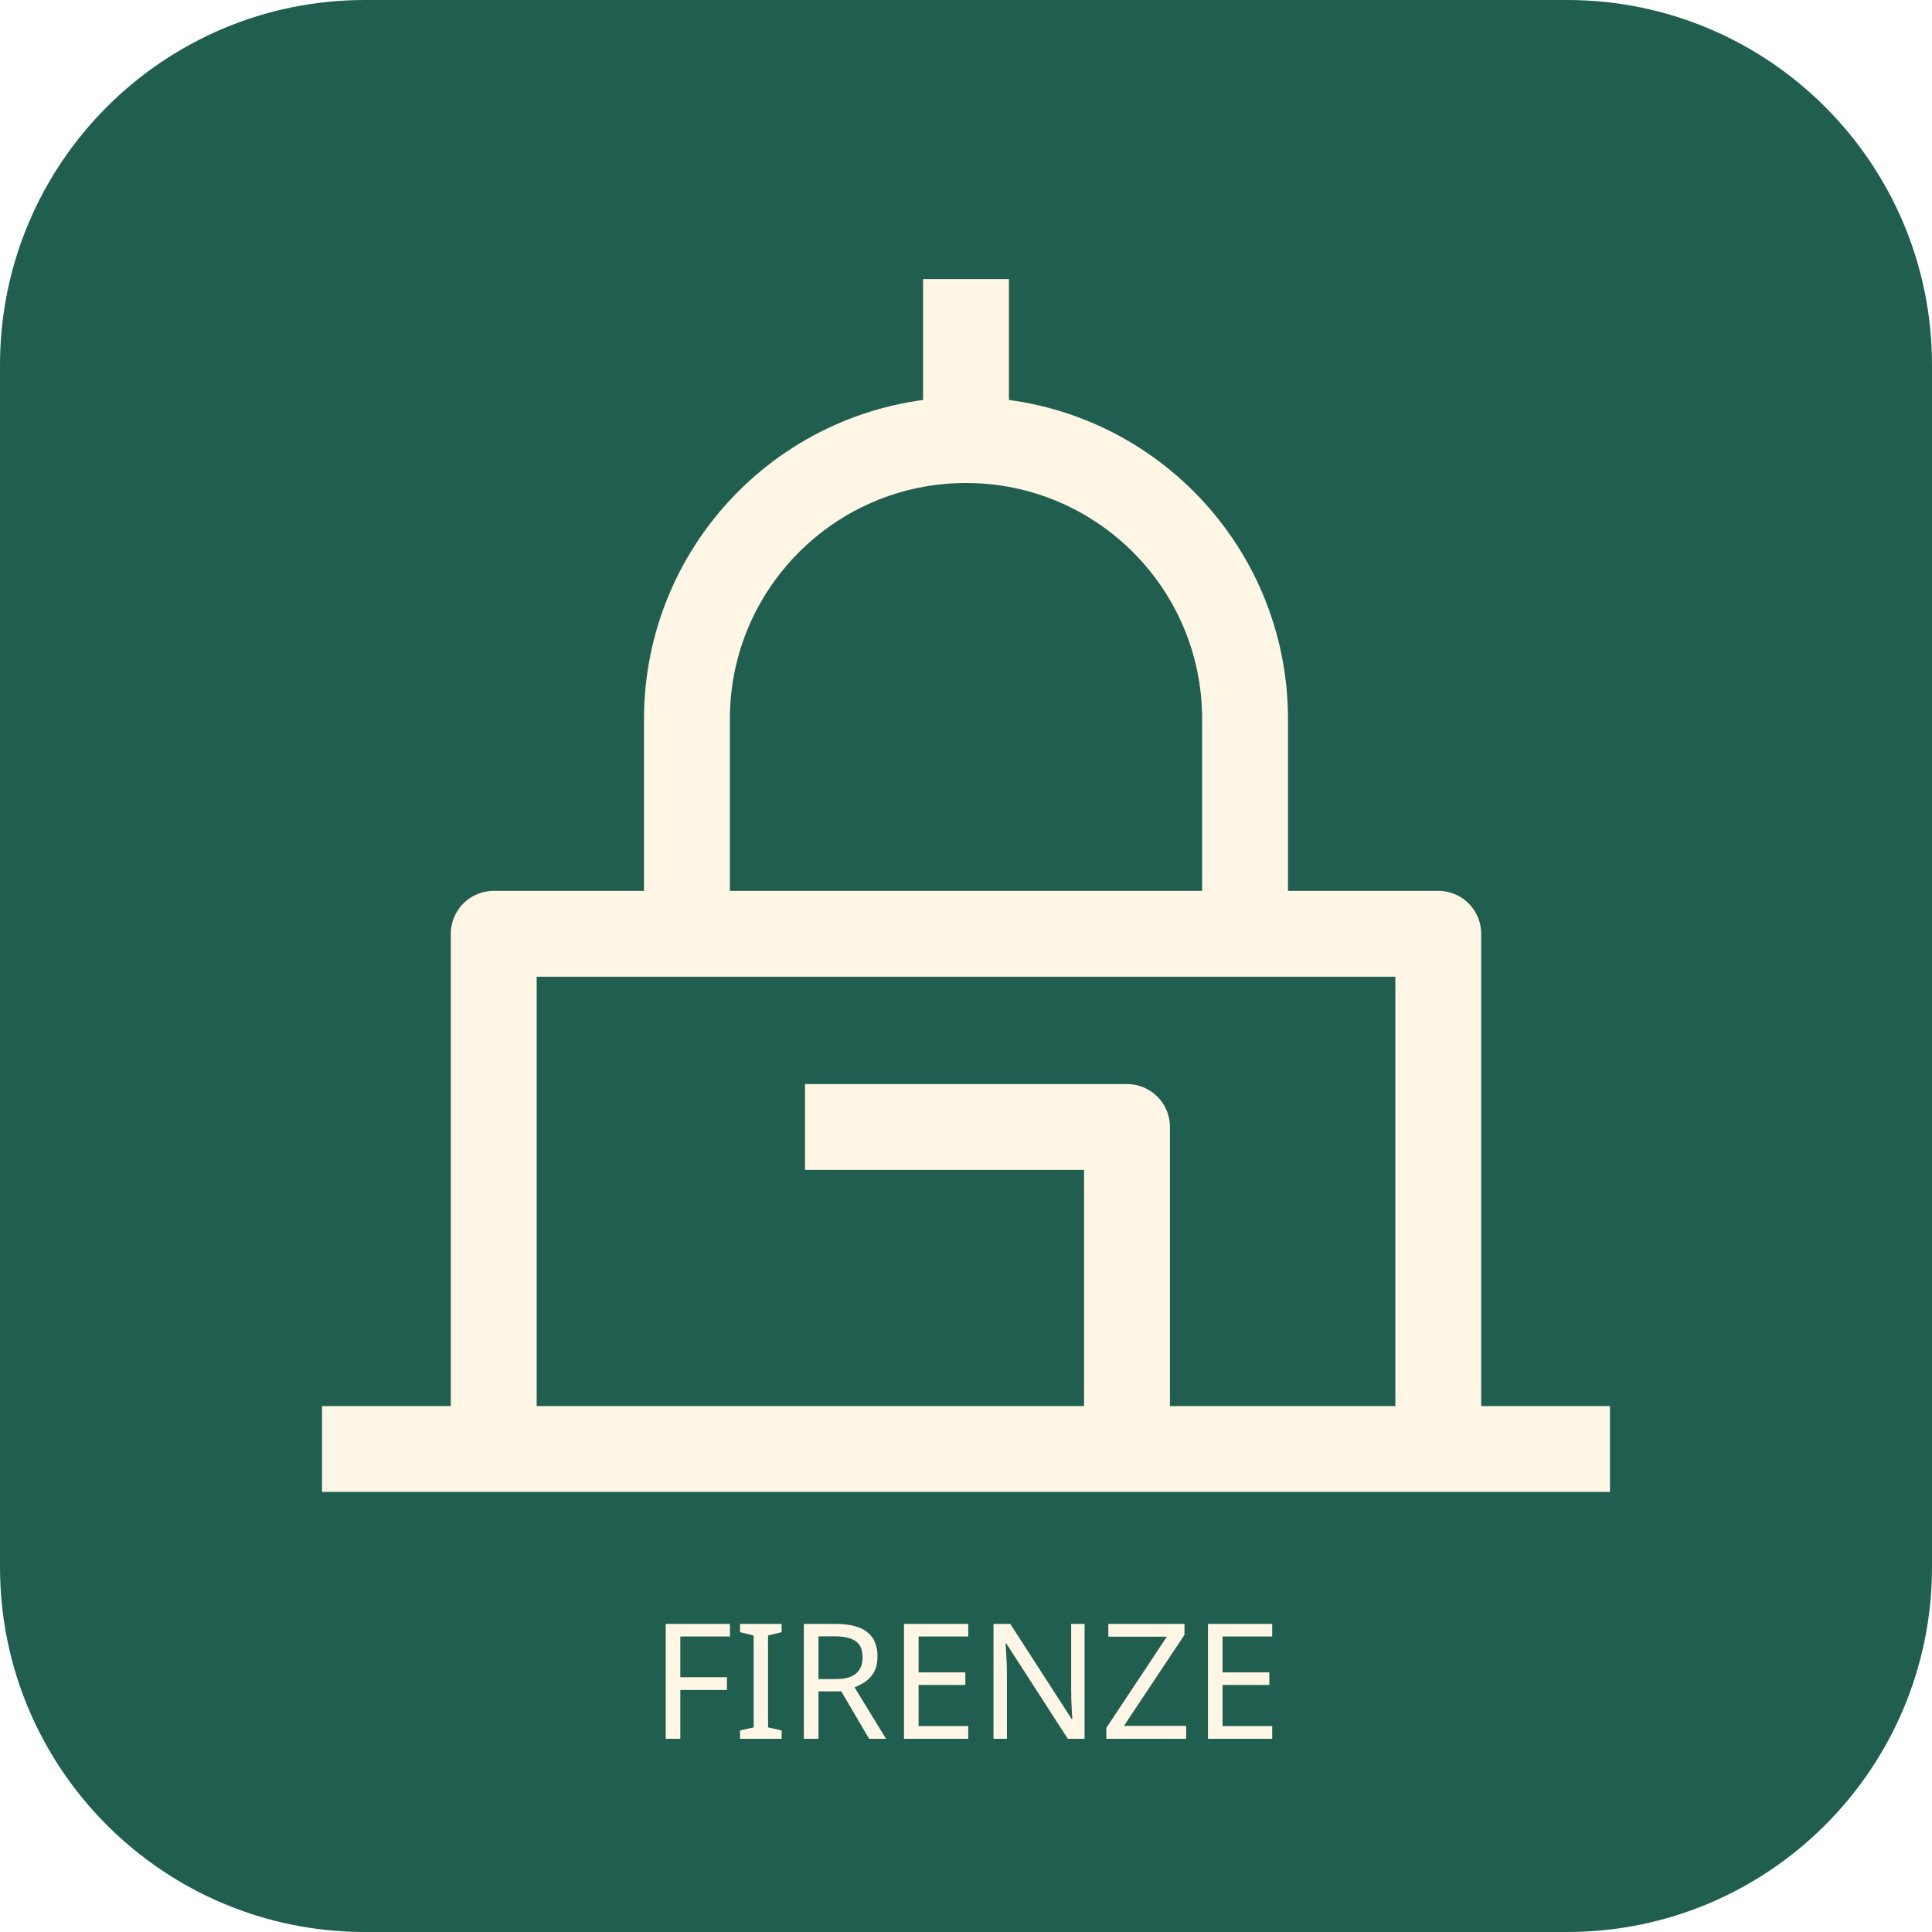
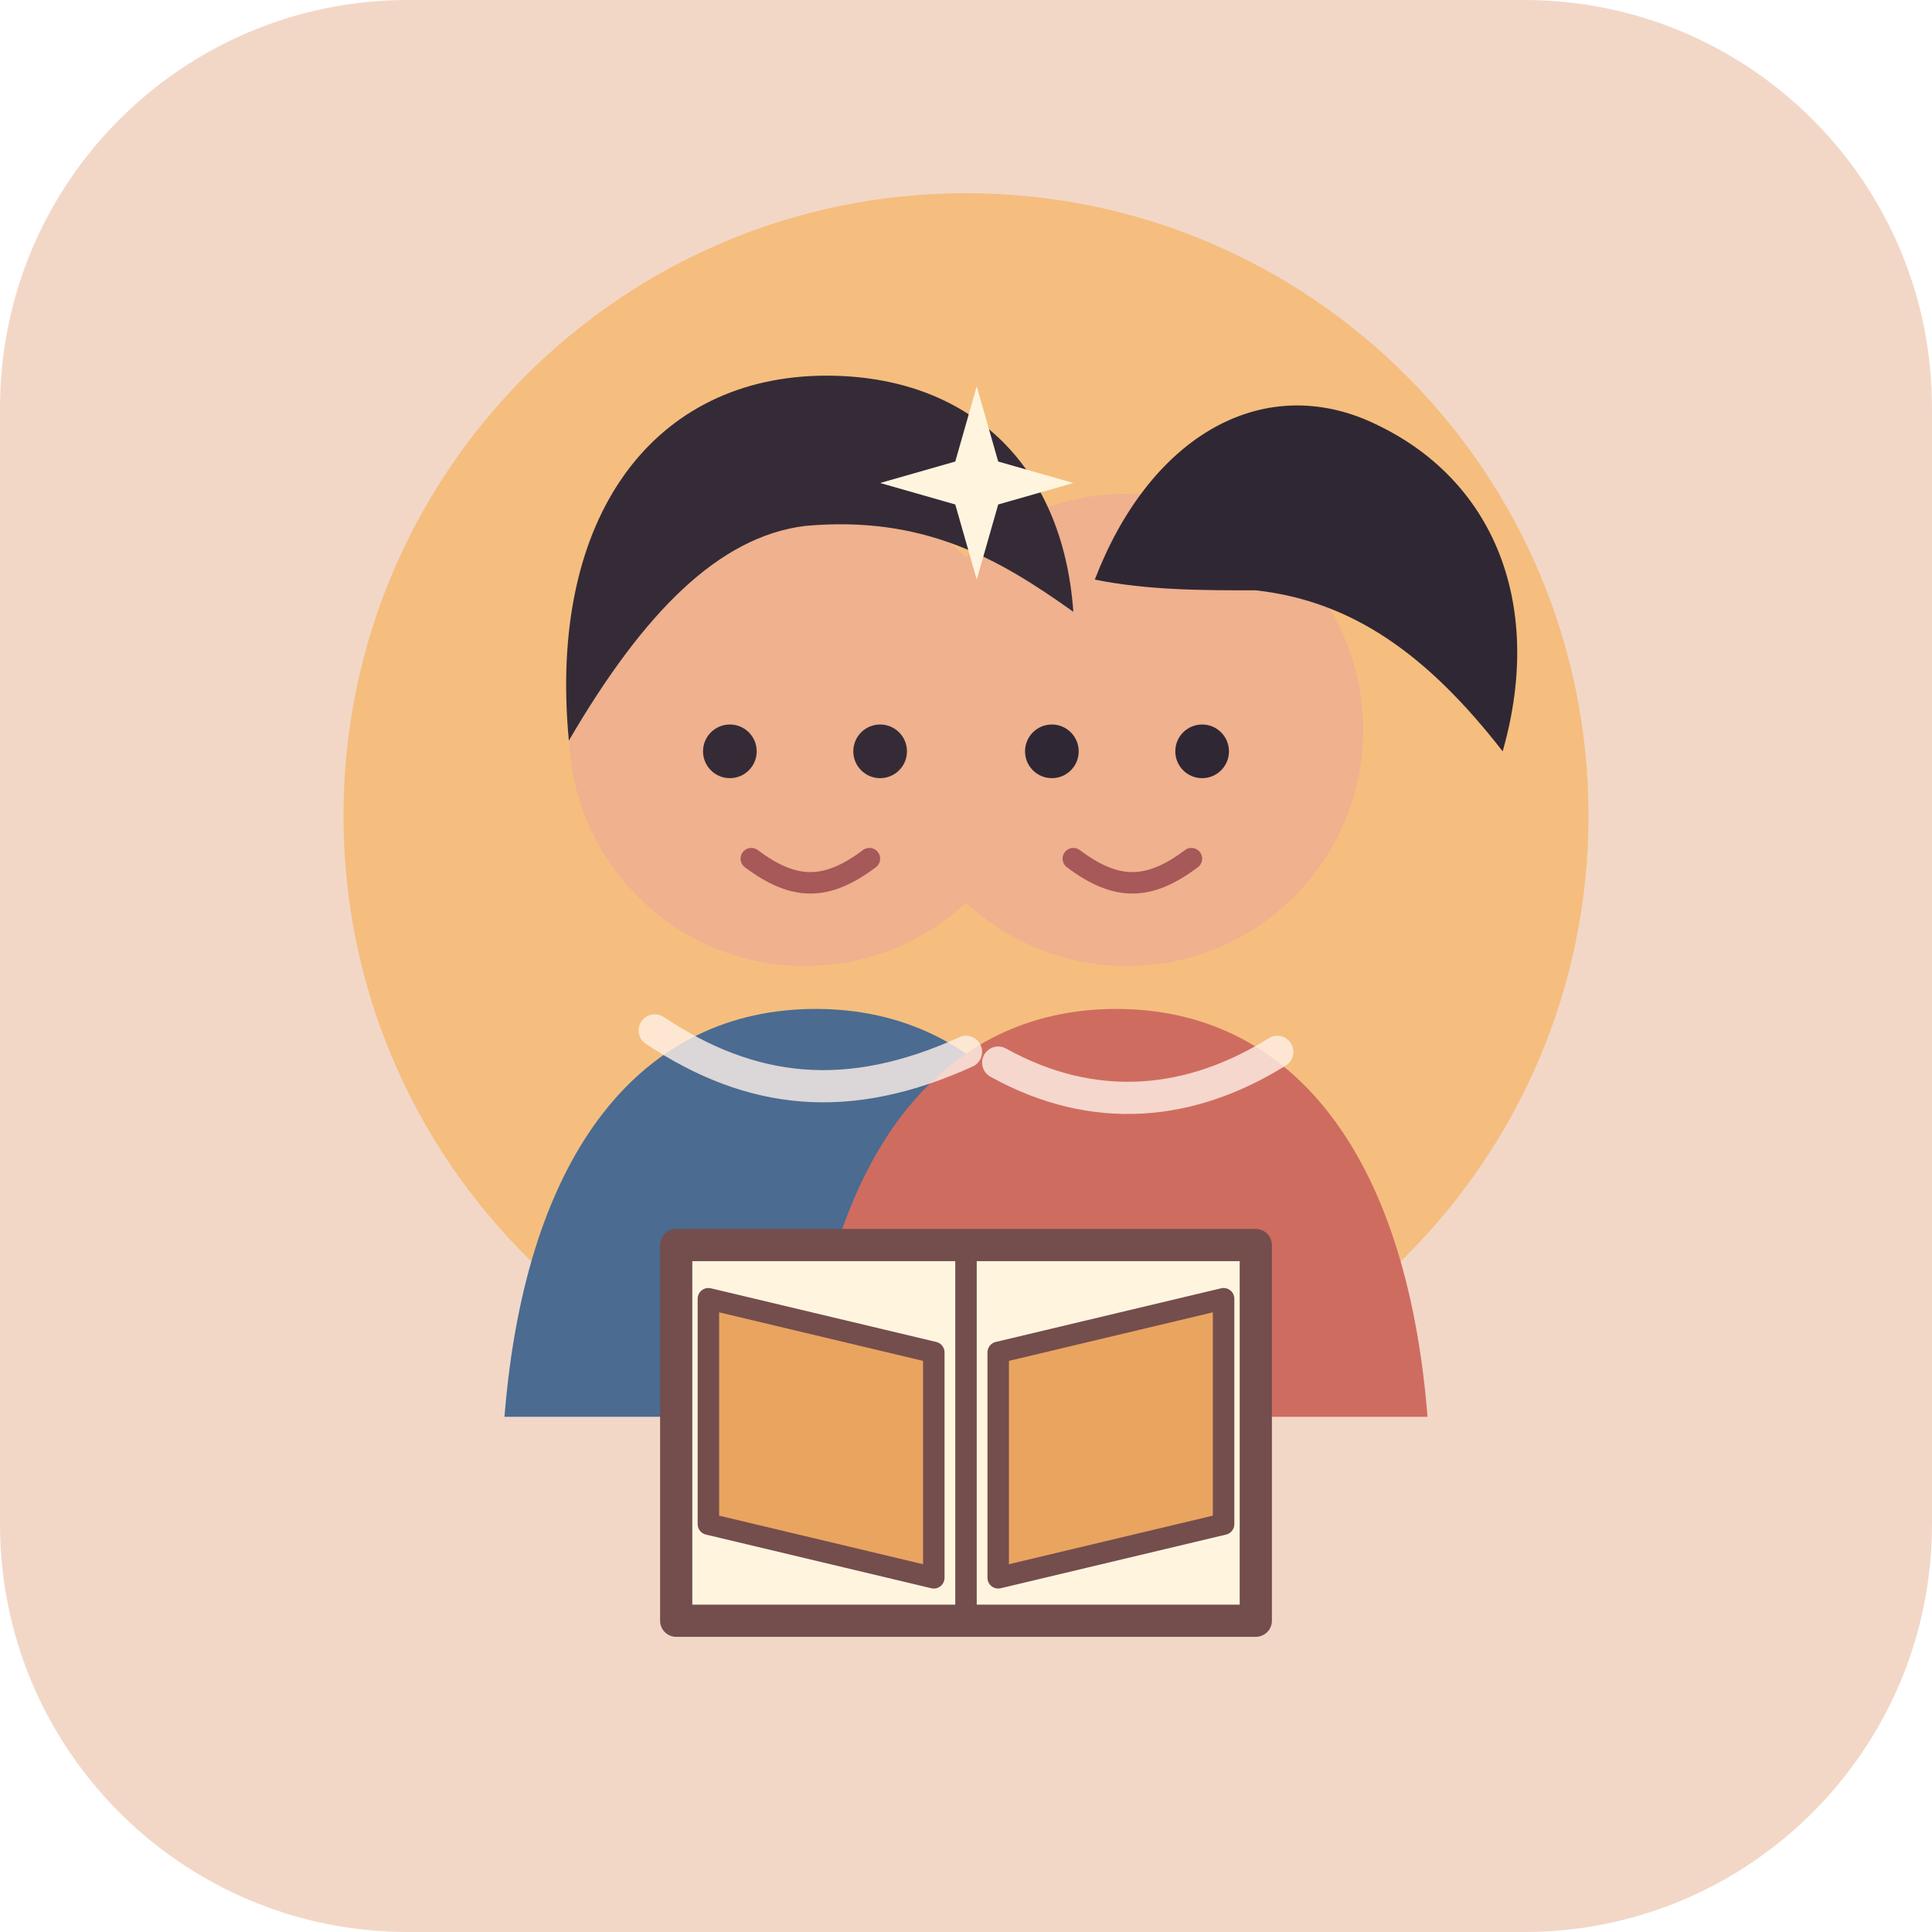
- <svg xmlns="http://www.w3.org/2000/svg" viewBox="0 0 180 180">
-   <rect width="180" height="180" rx="34" fill="#205f4f" />
-   <path d="M30 135h120M46 135V87h88v48M64 87V67a26 26 0 0 1 52 0v20M90 40v-14M75 105h30v30" stroke="#fff6e6" stroke-width="8" fill="none" stroke-linejoin="round" />
-   <text x="90" y="162" fill="#fff6e6" text-anchor="middle" font-family="sans-serif" font-size="15">FIRENZE</text>
+ <svg xmlns="http://www.w3.org/2000/svg" viewBox="0 0 180 180" role="img" aria-label="两位女孩与一本书">
+   <rect width="180" height="180" rx="38" fill="#f2d7c7" />
+   <circle cx="90" cy="76" r="58" fill="#f6b35f" opacity=".7" />
+   <path d="M47 132c2-25 13-38 29-38s27 13 29 38" fill="#4b6b91" />
+   <path d="M75 132c2-25 13-38 29-38s27 13 29 38" fill="#cf6c60" />
+   <circle cx="75" cy="68" r="22" fill="#efb18e" />
+   <circle cx="105" cy="68" r="22" fill="#efb18e" />
+   <path d="M53 69c-2-21 8-34 24-34 13 0 22 8 23 22-7-5-14-9-25-8-8 1-15 8-22 20Z" fill="#352b37" />
+   <path d="M102 54c5-13 15-19 25-15 12 5 17 17 13 31-7-9-14-14-23-15-5 0-10 0-15-1Z" fill="#302734" />
+   <circle cx="68" cy="70" r="2.5" fill="#352b37" />
+   <circle cx="82" cy="70" r="2.5" fill="#352b37" />
+   <circle cx="98" cy="70" r="2.5" fill="#302734" />
+   <circle cx="112" cy="70" r="2.5" fill="#302734" />
+   <path d="M70 80c4 3 7 3 11 0M100 80c4 3 7 3 11 0" fill="none" stroke="#a75858" stroke-width="2" stroke-linecap="round" />
+   <path d="M61 96c9 6 18 7 29 2M119 98c-8 5-17 6-26 1" fill="none" stroke="#fff1e8" stroke-width="3" stroke-linecap="round" opacity=".8" />
+   <path d="M63 116h54v35H63z" fill="#fff5df" stroke="#744d4d" stroke-width="3" stroke-linejoin="round" />
+   <path d="M90 116v35M66 121l21 5v21l-21-5zM114 121l-21 5v21l21-5z" fill="#e9a45f" stroke="#744d4d" stroke-width="2" stroke-linejoin="round" />
+   <path d="M89 43l2-7 2 7 7 2-7 2-2 7-2-7-7-2z" fill="#fff5df" />
</svg>
